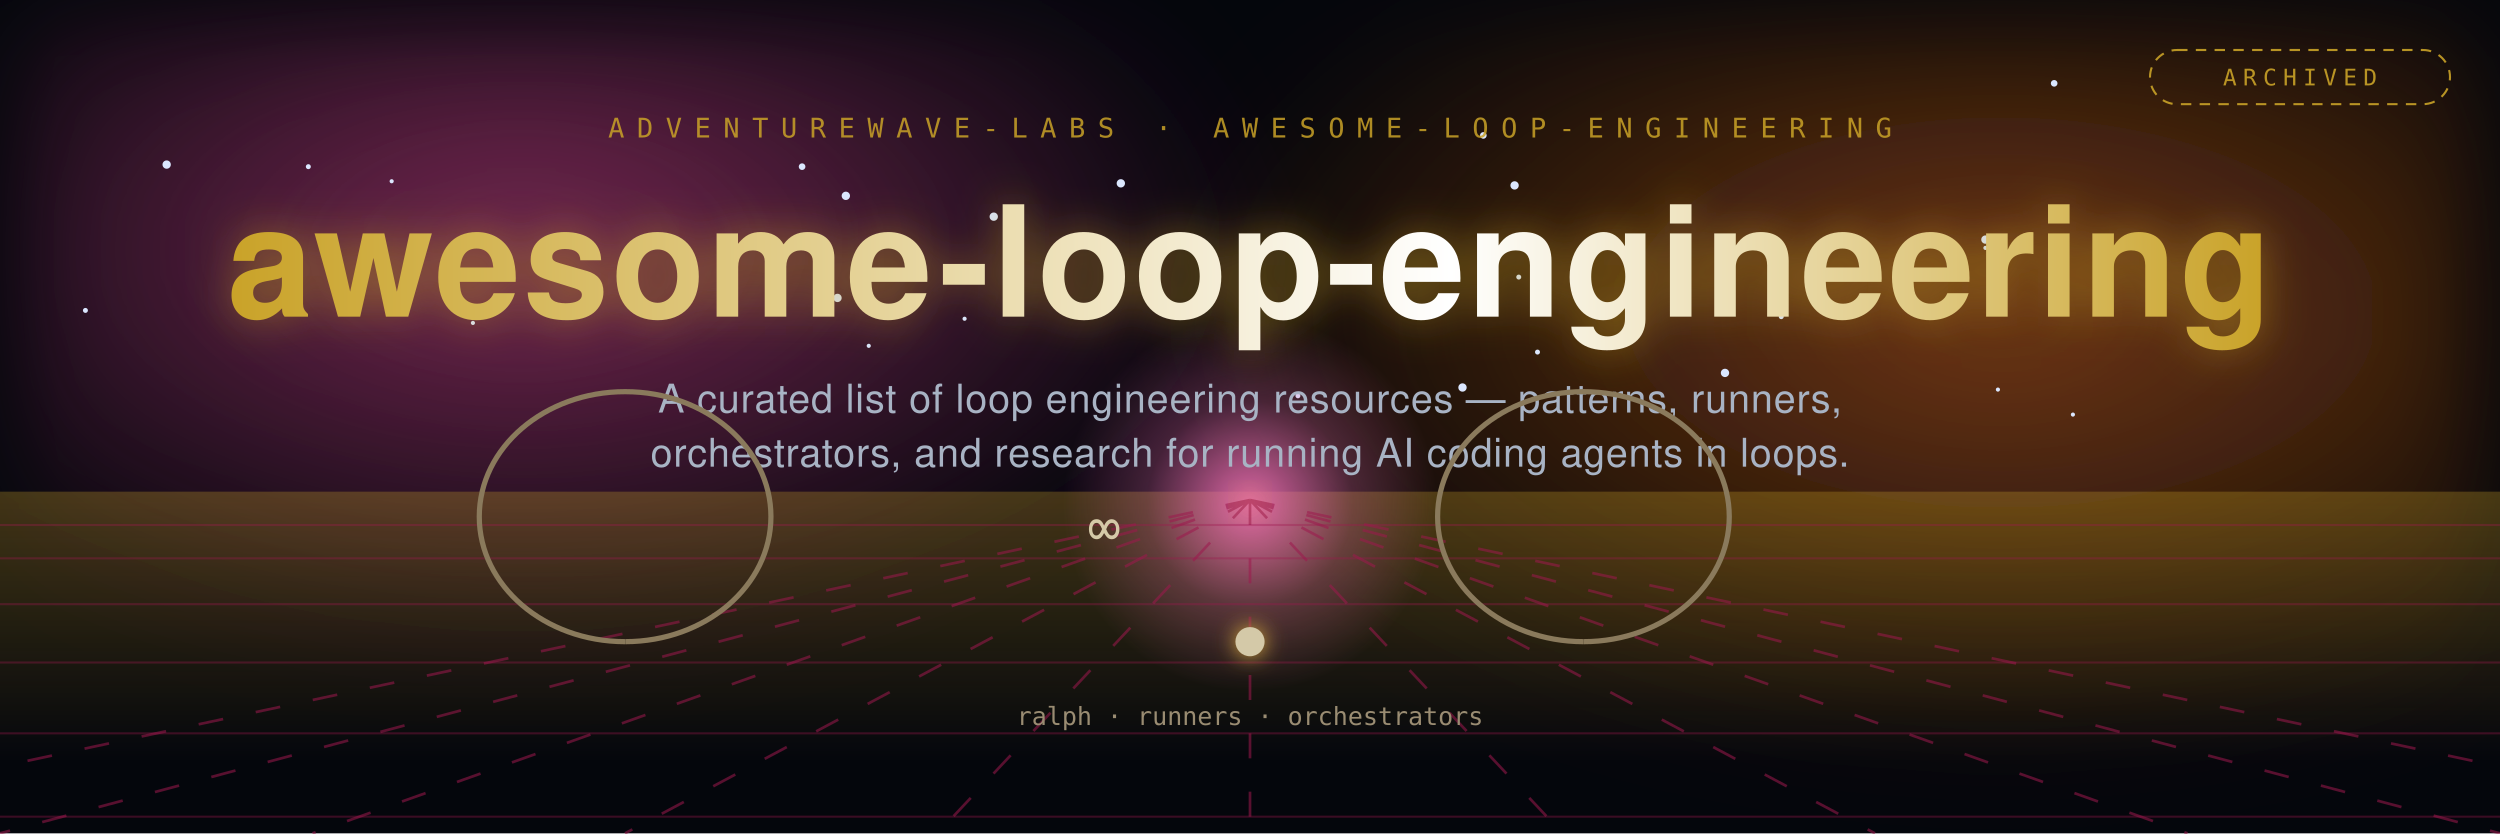
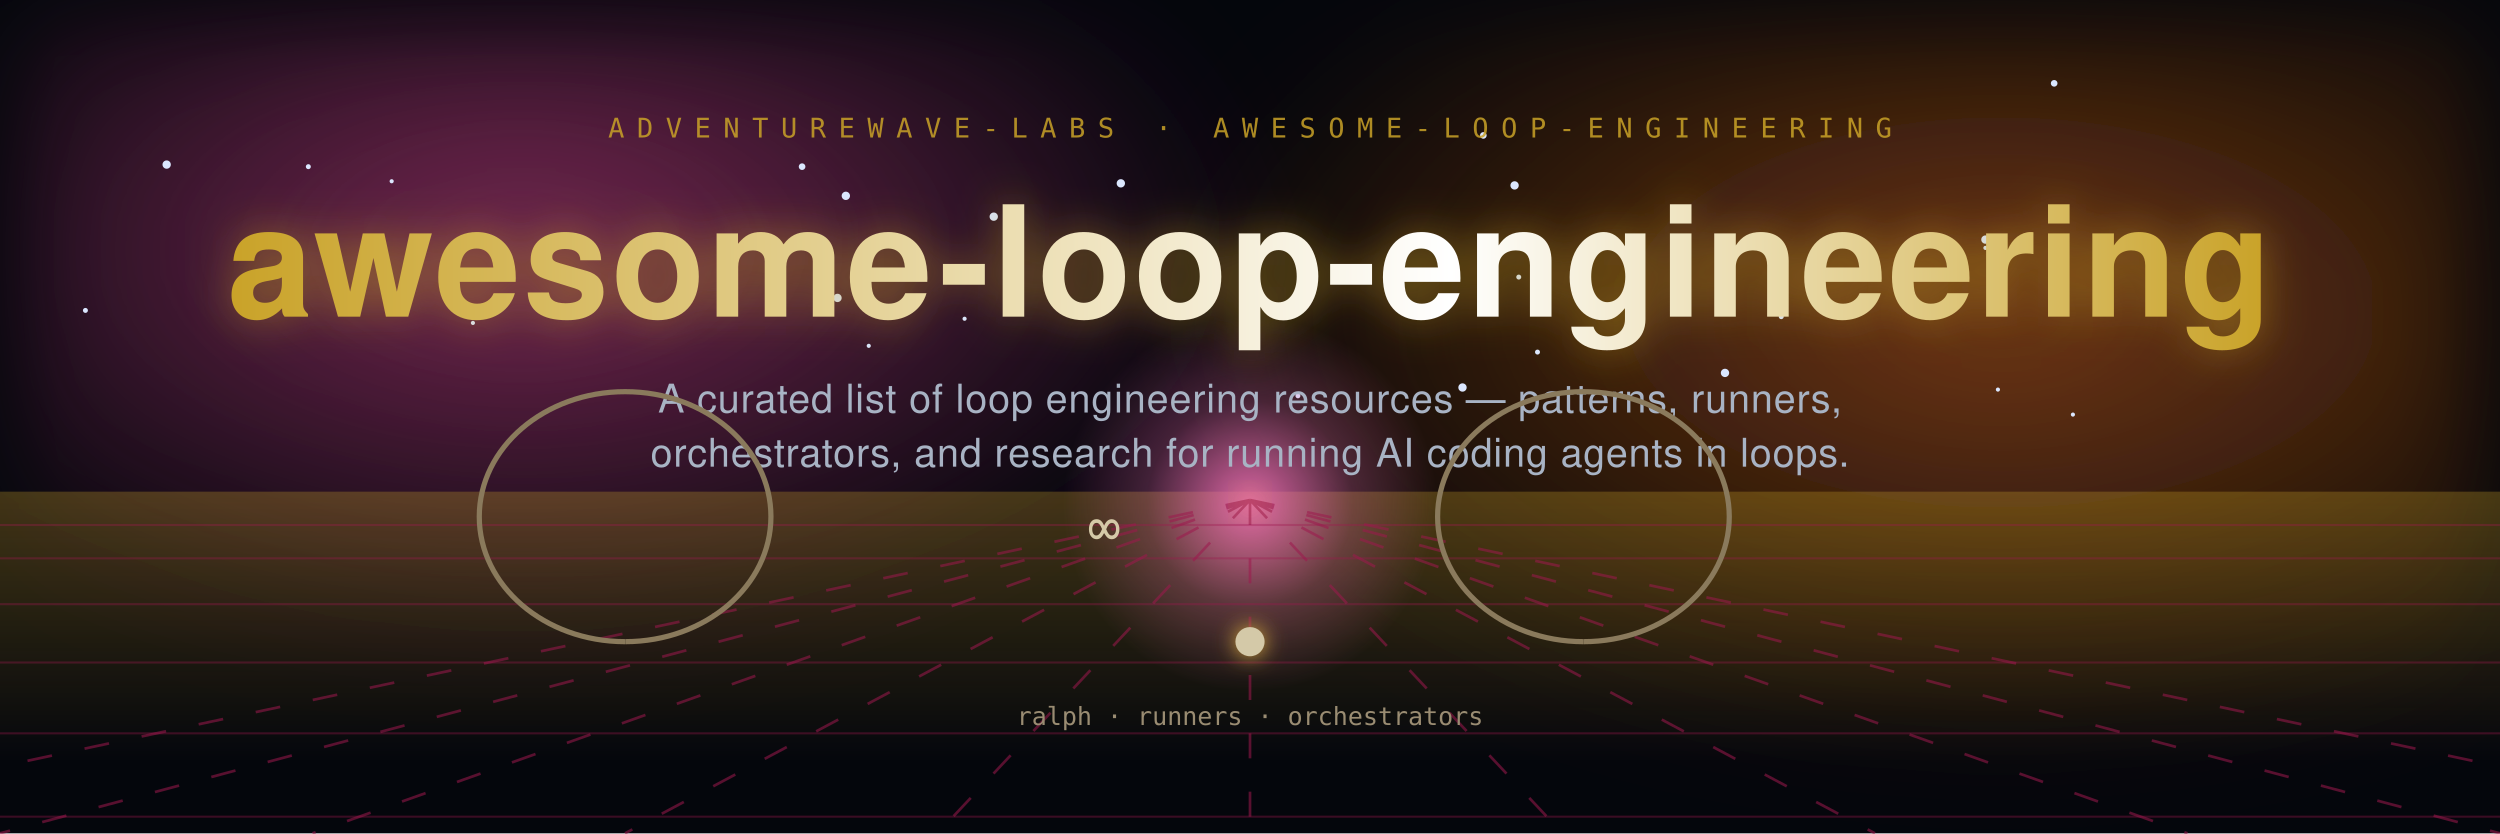
- <svg xmlns="http://www.w3.org/2000/svg" width="1200" height="400" viewBox="0 0 1200 400" role="img" aria-label="awesome-loop-engineering — awesome-loop-engineering">
+ <svg xmlns="http://www.w3.org/2000/svg" width="1200" height="400" viewBox="0 0 1200 400" role="img" aria-label="awesome-loop-engineering: A curated list of loop engineering resources — patterns, runners,">
  <defs>
    <radialGradient id="aur1">
      <stop offset="0" stop-color="#ec4899" stop-opacity="0.50" />
      <stop offset="1" stop-color="#ec4899" stop-opacity="0" />
    </radialGradient>
    <radialGradient id="aur2">
      <stop offset="0" stop-color="#f97316" stop-opacity="0.45" />
      <stop offset="1" stop-color="#f97316" stop-opacity="0" />
    </radialGradient>
    <radialGradient id="orb">
      <stop offset="0" stop-color="#f472b6" stop-opacity="0.9" />
      <stop offset="0.55" stop-color="#f472b6" stop-opacity="0.25" />
      <stop offset="1" stop-color="#f472b6" stop-opacity="0" />
    </radialGradient>
    <linearGradient id="tgrad" x1="0" x2="1">
      <stop offset="0" stop-color="#c9a227" />
      <stop offset="0.6" stop-color="#ffffff" />
      <stop offset="1" stop-color="#c9a227" />
    </linearGradient>
    <linearGradient id="beam" x1="0" x2="1">
      <stop offset="0" stop-color="#ffffff" stop-opacity="0" />
      <stop offset="0.5" stop-color="#ffffff" stop-opacity="0.45" />
      <stop offset="1" stop-color="#ffffff" stop-opacity="0" />
    </linearGradient>
    <linearGradient id="hglow" x1="0" x2="0" y1="0" y2="1">
      <stop offset="0" stop-color="#c9a227" stop-opacity="0.30" />
      <stop offset="1" stop-color="#c9a227" stop-opacity="0" />
    </linearGradient>
    <filter id="soft" x="-80%" y="-80%" width="260%" height="260%">
      <feGaussianBlur stdDeviation="30" />
    </filter>
    <filter id="glow" x="-80%" y="-80%" width="260%" height="260%">
      <feGaussianBlur stdDeviation="5" />
    </filter>
    <filter id="glow2" x="-80%" y="-80%" width="260%" height="260%">
      <feGaussianBlur stdDeviation="10" />
    </filter>
  </defs>
  <rect width="1200" height="400" fill="#04060c" />
  <ellipse cx="250" cy="120" rx="360" ry="190" fill="url(#aur1)" filter="url(#soft)">
    <animateTransform attributeName="transform" type="translate" values="0 0; 70 24; -40 12; 0 0" dur="26s" repeatCount="indefinite" />
  </ellipse>
  <ellipse cx="960" cy="150" rx="400" ry="210" fill="url(#aur2)" filter="url(#soft)">
    <animateTransform attributeName="transform" type="translate" values="0 0; -60 18; 34 -12; 0 0" dur="32s" repeatCount="indefinite" />
  </ellipse>
  <g>
    <circle cx="402" cy="143" r="2" fill="#dbe7ff">
      <animate attributeName="opacity" values="0.08;0.85;0.08" dur="3.84s" begin="-3.88s" repeatCount="indefinite" />
    </circle>
    <circle cx="188" cy="87" r="1" fill="#dbe7ff">
      <animate attributeName="opacity" values="0.08;0.85;0.08" dur="3.30s" begin="-4.57s" repeatCount="indefinite" />
    </circle>
    <circle cx="729" cy="133" r="1.2" fill="#dbe7ff">
      <animate attributeName="opacity" values="0.08;0.85;0.08" dur="4.18s" begin="-2.86s" repeatCount="indefinite" />
    </circle>
    <circle cx="712" cy="65" r="1.6" fill="#dbe7ff">
      <animate attributeName="opacity" values="0.08;0.85;0.08" dur="4.07s" begin="-0.27s" repeatCount="indefinite" />
    </circle>
    <circle cx="986" cy="40" r="1.6" fill="#dbe7ff">
      <animate attributeName="opacity" values="0.08;0.85;0.08" dur="2.53s" begin="-0.00s" repeatCount="indefinite" />
    </circle>
    <circle cx="953" cy="119" r="1" fill="#dbe7ff">
      <animate attributeName="opacity" values="0.08;0.85;0.08" dur="2.64s" begin="-2.63s" repeatCount="indefinite" />
    </circle>
    <circle cx="828" cy="179" r="2" fill="#dbe7ff">
      <animate attributeName="opacity" values="0.08;0.85;0.08" dur="3.44s" begin="-3.18s" repeatCount="indefinite" />
    </circle>
    <circle cx="855" cy="152" r="1.2" fill="#dbe7ff">
      <animate attributeName="opacity" values="0.08;0.85;0.08" dur="3.08s" begin="-1.35s" repeatCount="indefinite" />
    </circle>
    <circle cx="623" cy="190" r="1.2" fill="#dbe7ff">
      <animate attributeName="opacity" values="0.08;0.85;0.08" dur="2.32s" begin="-2.38s" repeatCount="indefinite" />
    </circle>
    <circle cx="959" cy="187" r="1" fill="#dbe7ff">
      <animate attributeName="opacity" values="0.08;0.85;0.08" dur="2.86s" begin="-0.04s" repeatCount="indefinite" />
    </circle>
    <circle cx="227" cy="155" r="1" fill="#dbe7ff">
      <animate attributeName="opacity" values="0.08;0.85;0.08" dur="3.63s" begin="-1.98s" repeatCount="indefinite" />
    </circle>
    <circle cx="727" cy="89" r="2" fill="#dbe7ff">
      <animate attributeName="opacity" values="0.08;0.85;0.08" dur="3.43s" begin="-1.82s" repeatCount="indefinite" />
    </circle>
    <circle cx="41" cy="149" r="1.2" fill="#dbe7ff">
      <animate attributeName="opacity" values="0.08;0.85;0.08" dur="2.49s" begin="-2.60s" repeatCount="indefinite" />
    </circle>
    <circle cx="80" cy="79" r="2" fill="#dbe7ff">
      <animate attributeName="opacity" values="0.08;0.85;0.08" dur="4.24s" begin="-0.38s" repeatCount="indefinite" />
    </circle>
    <circle cx="953" cy="115" r="2" fill="#dbe7ff">
      <animate attributeName="opacity" values="0.08;0.85;0.08" dur="3.50s" begin="-4.11s" repeatCount="indefinite" />
    </circle>
    <circle cx="417" cy="166" r="1" fill="#dbe7ff">
      <animate attributeName="opacity" values="0.08;0.85;0.08" dur="3.50s" begin="-1.58s" repeatCount="indefinite" />
    </circle>
    <circle cx="538" cy="88" r="2" fill="#dbe7ff">
      <animate attributeName="opacity" values="0.08;0.85;0.08" dur="3.31s" begin="-0.59s" repeatCount="indefinite" />
    </circle>
    <circle cx="786" cy="136" r="1.6" fill="#dbe7ff">
      <animate attributeName="opacity" values="0.08;0.85;0.08" dur="2.77s" begin="-2.57s" repeatCount="indefinite" />
    </circle>
    <circle cx="148" cy="80" r="1.2" fill="#dbe7ff">
      <animate attributeName="opacity" values="0.08;0.85;0.08" dur="4.06s" begin="-3.25s" repeatCount="indefinite" />
    </circle>
    <circle cx="738" cy="169" r="1.2" fill="#dbe7ff">
      <animate attributeName="opacity" values="0.08;0.85;0.08" dur="2.34s" begin="-4.19s" repeatCount="indefinite" />
    </circle>
    <circle cx="995" cy="199" r="1" fill="#dbe7ff">
      <animate attributeName="opacity" values="0.08;0.85;0.08" dur="2.82s" begin="-2.53s" repeatCount="indefinite" />
    </circle>
    <circle cx="385" cy="80" r="1.6" fill="#dbe7ff">
      <animate attributeName="opacity" values="0.08;0.85;0.08" dur="4.10s" begin="-2.44s" repeatCount="indefinite" />
    </circle>
    <circle cx="477" cy="104" r="2" fill="#dbe7ff">
      <animate attributeName="opacity" values="0.08;0.85;0.08" dur="3.95s" begin="-2.60s" repeatCount="indefinite" />
    </circle>
    <circle cx="702" cy="186" r="2" fill="#dbe7ff">
      <animate attributeName="opacity" values="0.08;0.85;0.08" dur="2.28s" begin="-0.59s" repeatCount="indefinite" />
    </circle>
    <circle cx="406" cy="94" r="2" fill="#dbe7ff">
      <animate attributeName="opacity" values="0.08;0.85;0.08" dur="2.71s" begin="-1.67s" repeatCount="indefinite" />
    </circle>
    <circle cx="463" cy="153" r="1" fill="#dbe7ff">
      <animate attributeName="opacity" values="0.08;0.85;0.08" dur="2.67s" begin="-3.05s" repeatCount="indefinite" />
    </circle>
  </g>
  <rect x="0" y="236" width="1200" height="130" fill="url(#hglow)">
    <animate attributeName="opacity" values="0.45;0.9;0.45" dur="7s" repeatCount="indefinite" />
  </rect>
  <circle cx="600" cy="242" r="90" fill="url(#orb)">
    <animate attributeName="r" values="78;110;78" dur="6s" repeatCount="indefinite" />
  </circle>
  <path d="M600 240 L-150 400 M600 240 L0 400 M600 240 L150 400 M600 240 L300 400 M600 240 L450 400 M600 240 L600 400 M600 240 L750 400 M600 240 L900 400 M600 240 L1050 400 M600 240 L1200 400 M600 240 L1350 400" stroke="#9d174d" stroke-width="1.3" opacity="0.55" fill="none" stroke-dasharray="12 16">
    <animate attributeName="stroke-dashoffset" values="0;-56" dur="0.9s" repeatCount="indefinite" />
  </path>
  <path d="M0 252 H1200 M0 268 H1200 M0 290 H1200 M0 318 H1200 M0 352 H1200 M0 392 H1200" stroke="#9d174d" stroke-width="1" opacity="0.35" fill="none" />
  <circle cx="600" cy="241" r="4" fill="#c9a227" filter="url(#glow2)">
    <animate attributeName="opacity" values="0.6;1;0.6" dur="2.6s" repeatCount="indefinite" />
  </circle>
  <rect x="-260" y="-90" width="170" height="580" fill="url(#beam)" opacity="0.10" filter="url(#soft)" transform="rotate(14)">
    <animateTransform attributeName="transform" type="translate" additive="sum" values="-350 0;1750 0" dur="7s" repeatCount="indefinite" />
  </rect>
  <rect x="-260" y="-90" width="170" height="580" fill="url(#beam)" opacity="0.07" filter="url(#soft)" transform="rotate(14)">
    <animateTransform attributeName="transform" type="translate" additive="sum" values="-350 0;1750 0" dur="7s" begin="-3.4s" repeatCount="indefinite" />
  </rect>
  <text x="600" y="66" text-anchor="middle" font-family="ui-monospace,Menlo,Consolas,monospace" font-size="13" letter-spacing="6" fill="#c9a227" opacity="0.85">ADVENTUREWAVE-LABS · AWESOME-LOOP-ENGINEERING</text>
  <text x="600" y="152" text-anchor="middle" font-family="-apple-system,Segoe UI,Helvetica,Arial,sans-serif" font-size="74" font-weight="800" letter-spacing="1" fill="#c9a227" opacity="0.55" filter="url(#glow2)">awesome-loop-engineering</text>
  <text x="600" y="152" text-anchor="middle" font-family="-apple-system,Segoe UI,Helvetica,Arial,sans-serif" font-size="74" font-weight="800" letter-spacing="1" fill="url(#tgrad)">awesome-loop-engineering</text>
  <text x="600" y="198" text-anchor="middle" font-family="-apple-system,Segoe UI,Helvetica,Arial,sans-serif" font-size="19" letter-spacing="0.4" fill="#a8b3c4">A curated list of loop engineering resources — patterns, runners,</text>
  <text x="600" y="224" text-anchor="middle" font-family="-apple-system,Segoe UI,Helvetica,Arial,sans-serif" font-size="19" letter-spacing="0.4" fill="#a8b3c4">orchestrators, and research for running AI coding agents in loops.</text>
-   <g opacity="0.9">
-     <rect x="1032" y="24" width="144" height="26" rx="13" fill="none" stroke="#c9a227" stroke-dasharray="5 4">
-       <animate attributeName="stroke-dashoffset" values="0;-18" dur="2.4s" repeatCount="indefinite" />
-     </rect>
-     <text x="1104" y="41" text-anchor="middle" font-family="ui-monospace,Menlo,Consolas,monospace" font-size="11" letter-spacing="3" fill="#c9a227">ARCHIVED</text>
-   </g>
  <g transform="translate(600,308)">
    <path d="M-330 0 C-330 -60 -220 -60 -220 0 C-220 60 -330 60 -330 0 C-330 -60 220 -60 220 0 C220 60 -330 60 -220 0 C-220 -60 220 -60 220 0 C220 60 110 60 110 0 C110 -60 220 -60 220 0" fill="none" stroke="none" />
    <path d="M-300 0 a70 60 0 1 1 0.1 0" fill="none" stroke="#8a7a5c" stroke-width="2.5" />
    <path d="M160 0 a70 60 0 1 1 0.1 0" fill="none" stroke="#8a7a5c" stroke-width="2.5" />
    <circle r="7" fill="#e3b341" filter="url(#glow)">
      <animateMotion dur="4s" repeatCount="indefinite" path="M-300 0 a70 60 0 1 0 0.1 0 a70 60 0 1 0 -0.1 0 M0 0" />
    </circle>
    <circle r="7" fill="#d4c9a8">
      <animateMotion dur="4s" begin="-2s" repeatCount="indefinite" path="M160 0 a70 60 0 1 0 0.1 0 a70 60 0 1 0 -0.1 0 M0 0" />
    </circle>
    <text x="-70" y="-46" font-family="ui-monospace,Menlo,Consolas,monospace" font-size="26" fill="#d4c9a8" text-anchor="middle">∞</text>
    <text x="0" y="40" font-family="ui-monospace,Menlo,Consolas,monospace" font-size="12" fill="#9a8c72" text-anchor="middle">ralph · runners · orchestrators</text>
  </g>
</svg>
